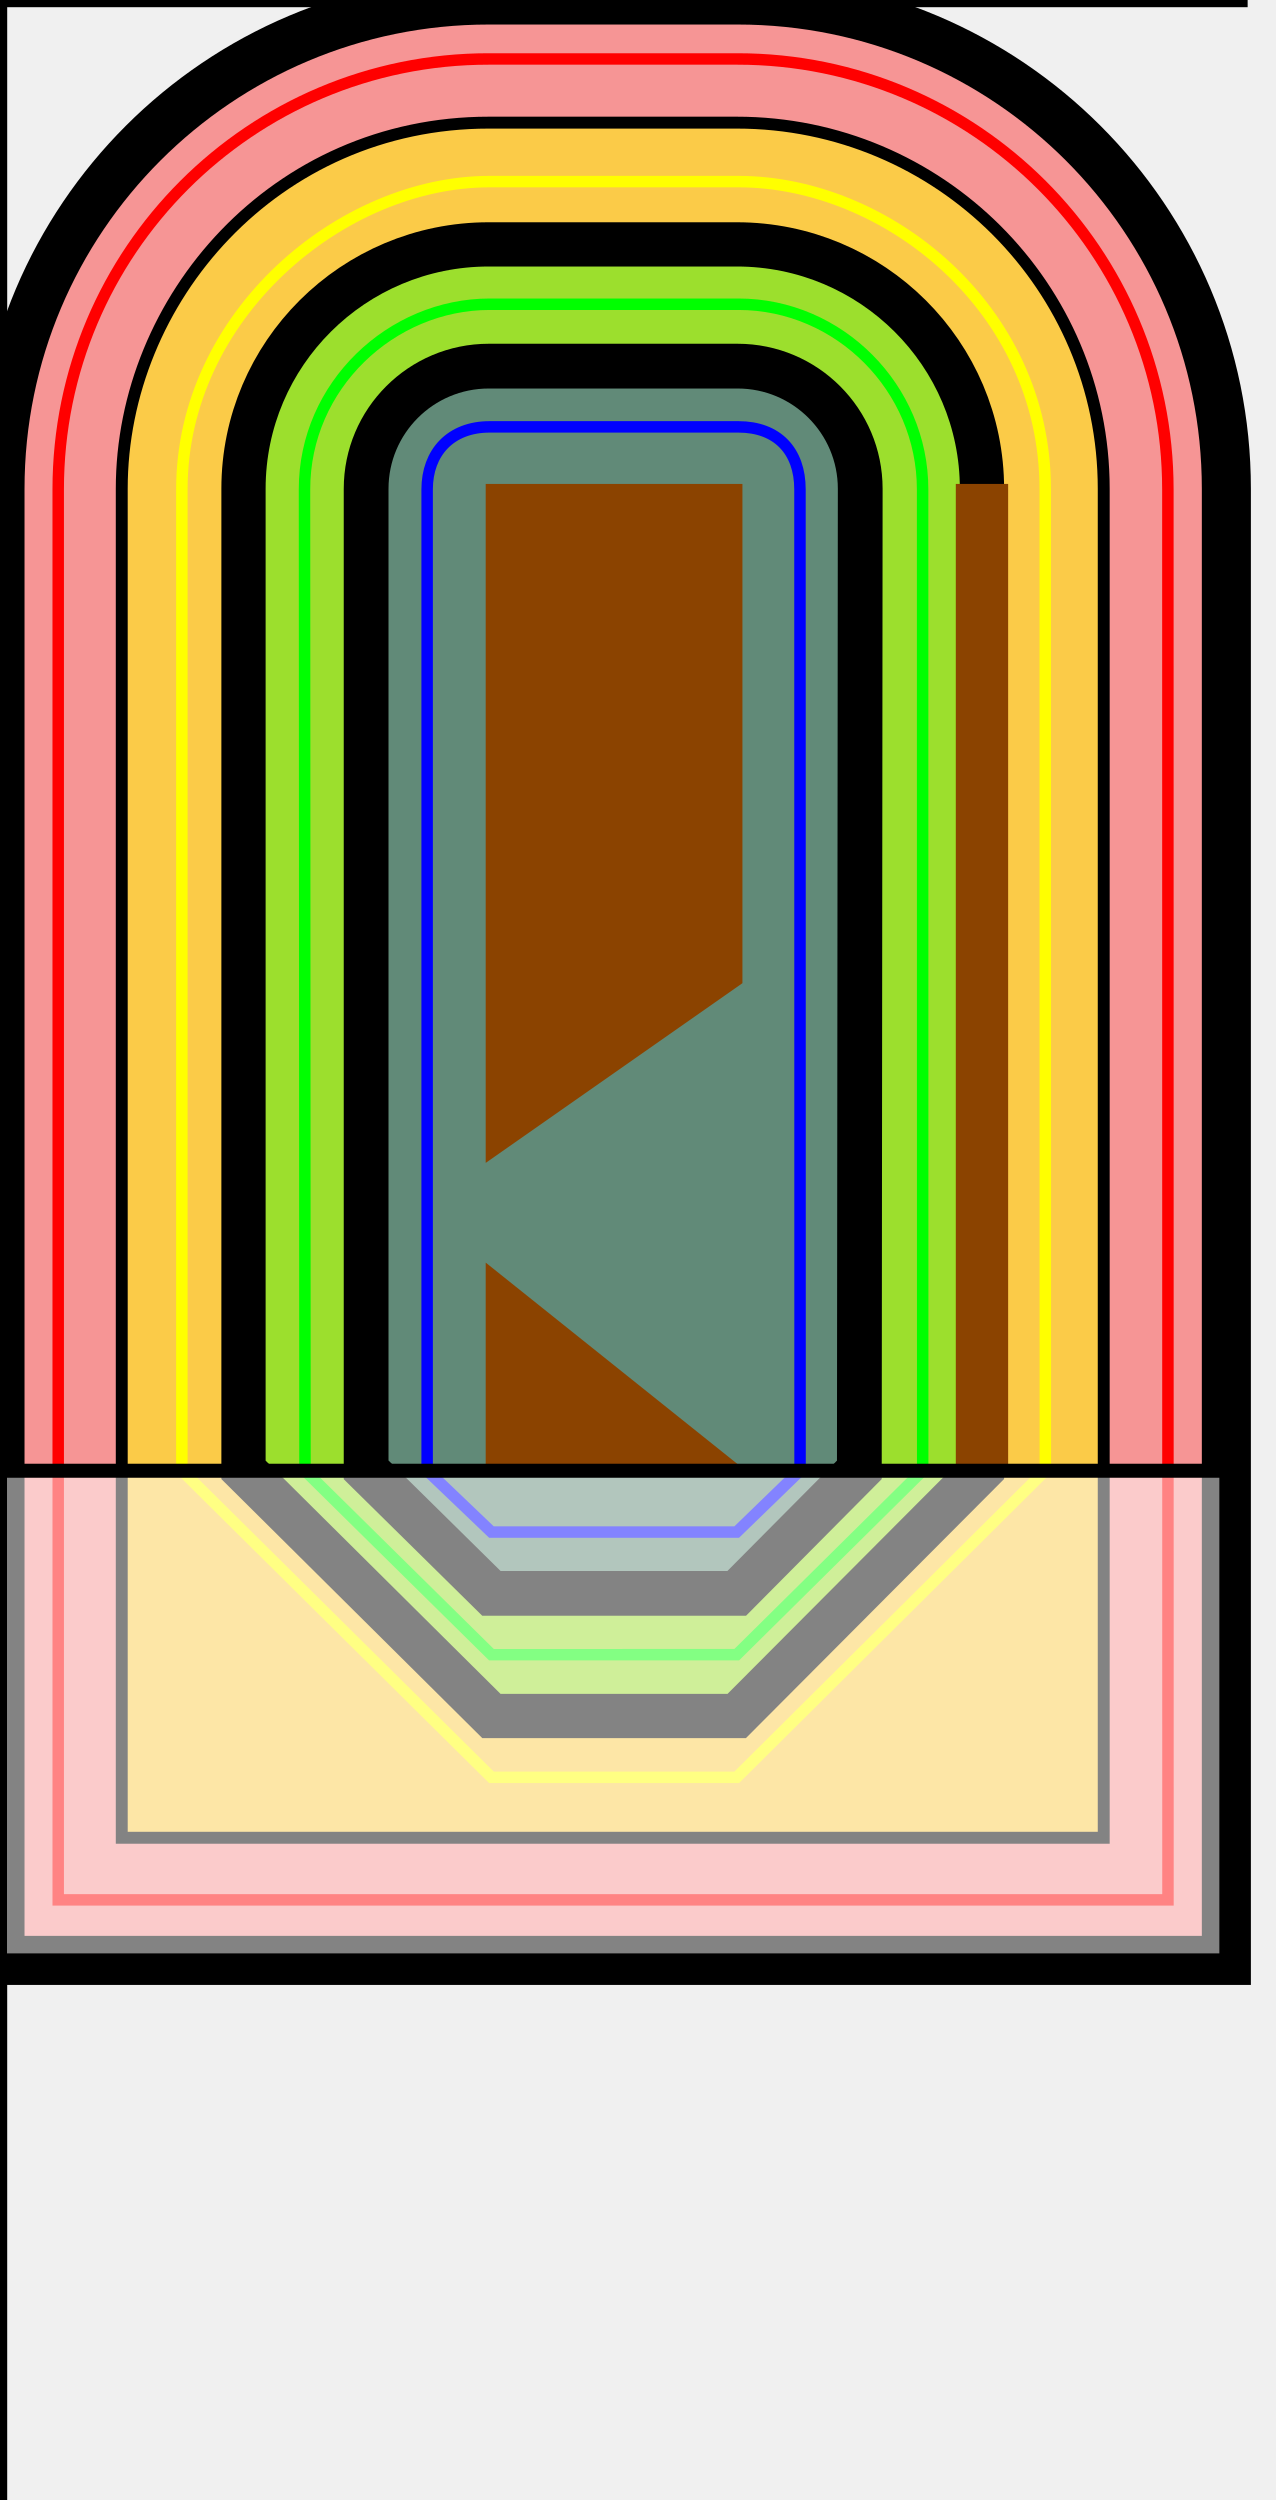
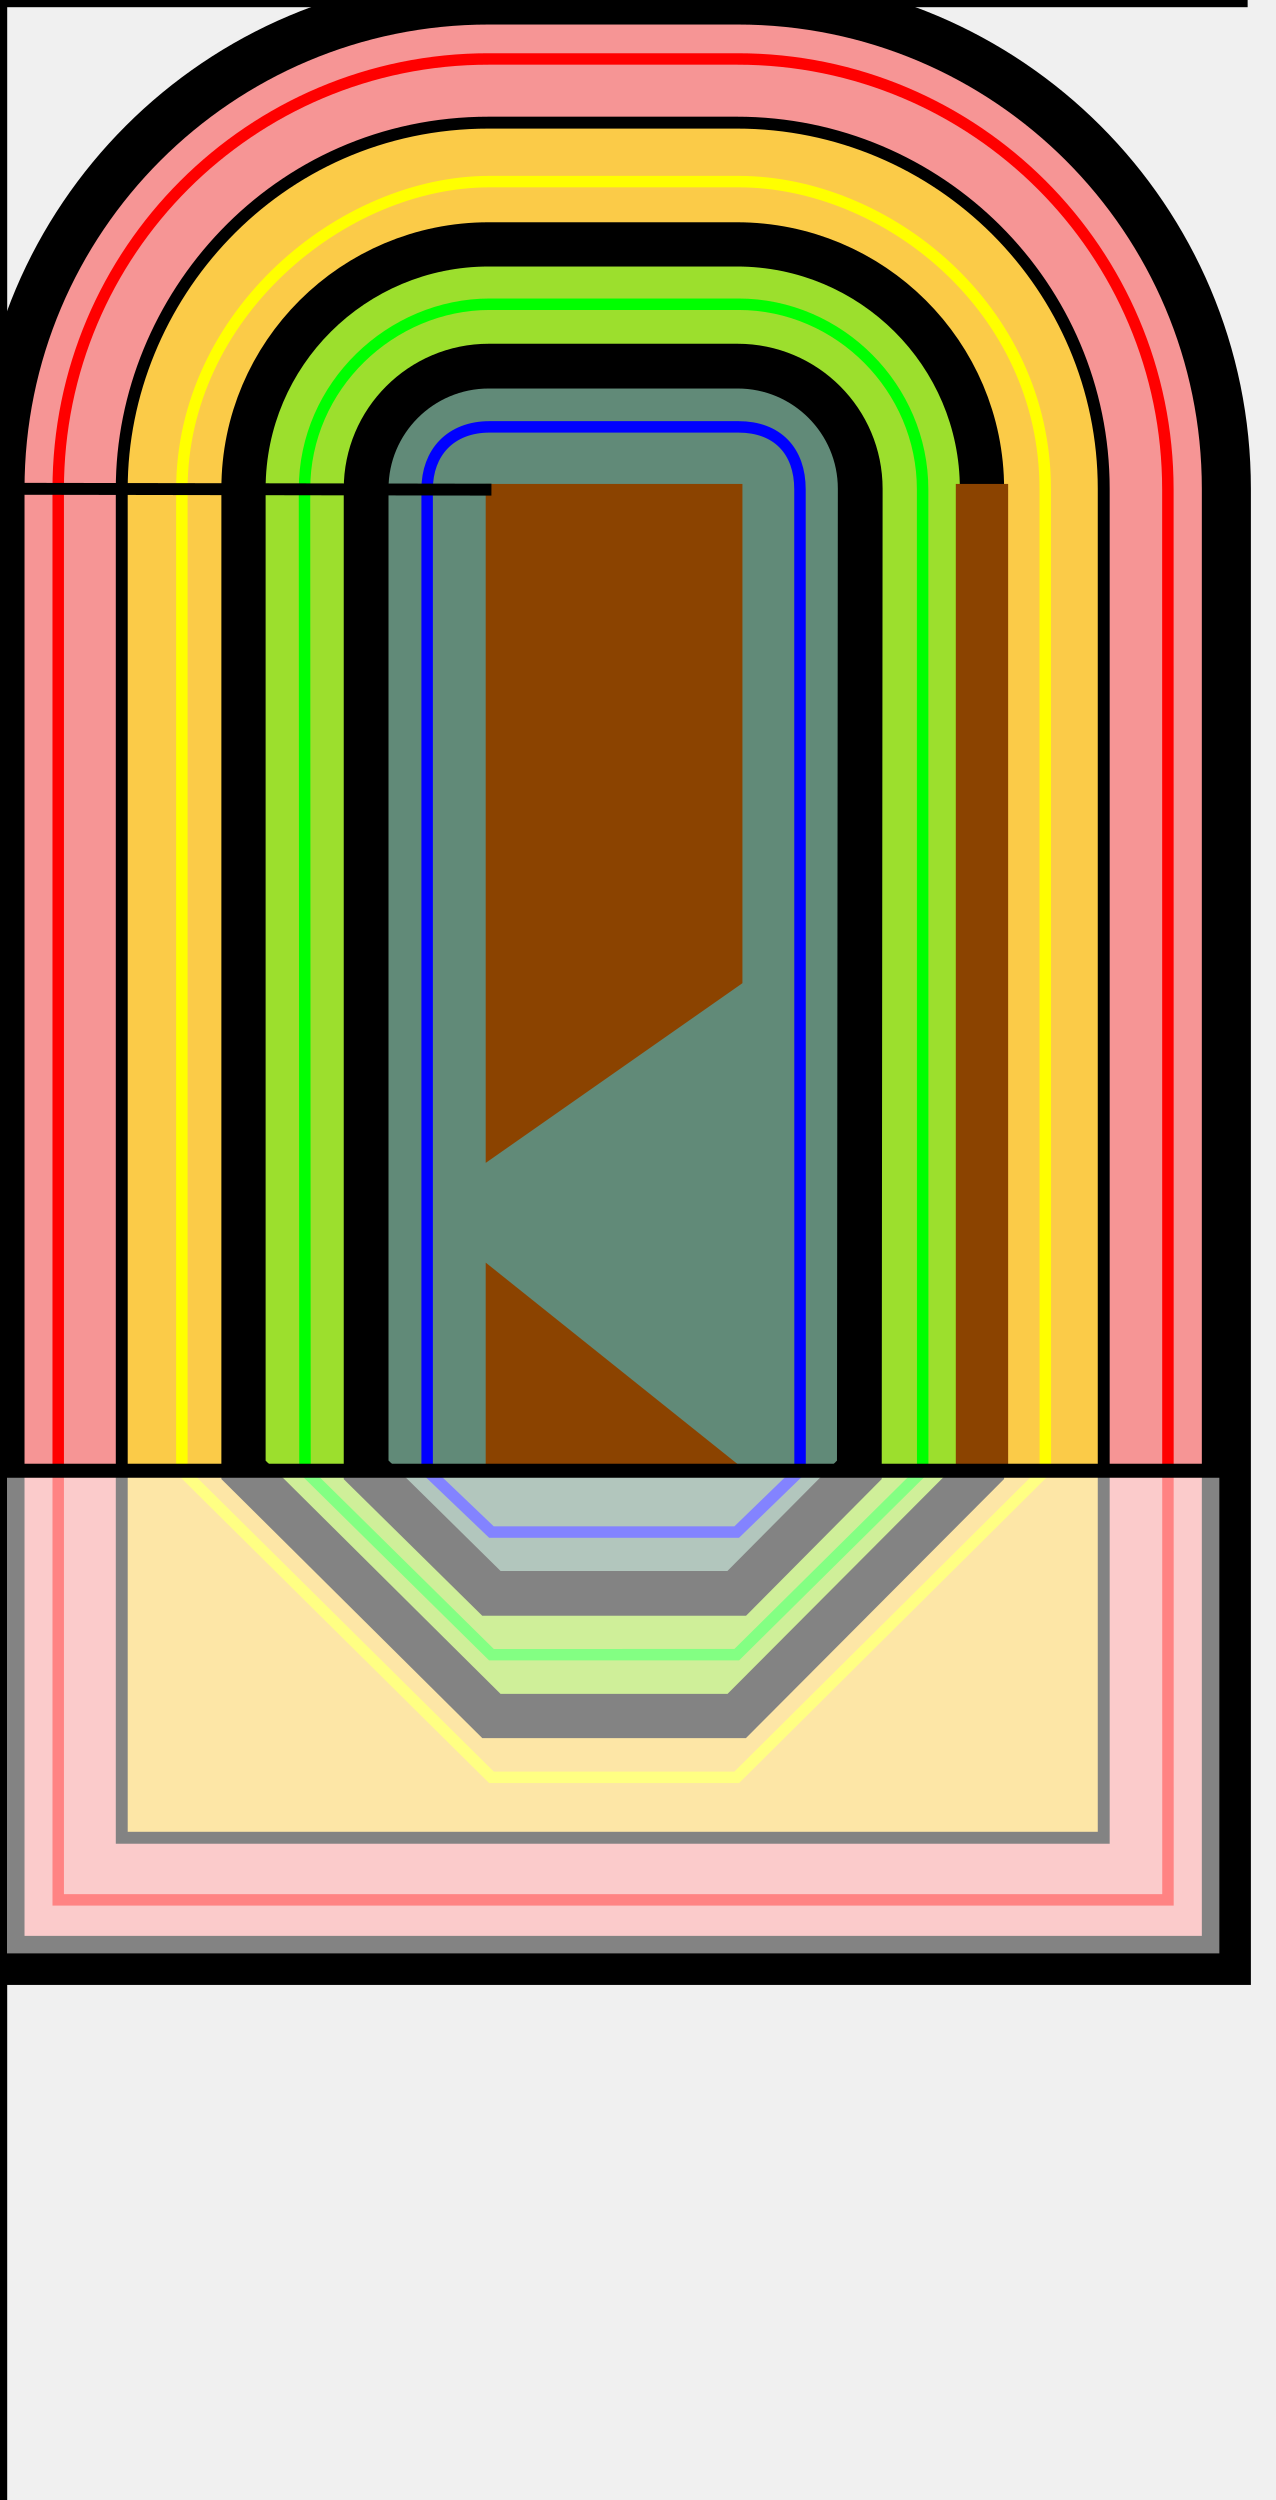
<svg xmlns="http://www.w3.org/2000/svg" width="3169.92mm" height="6213.508mm" version="1.1" id="svg12" viewBox="0 0 3169.92 6213.508">
  <defs id="defs114042" />
  <g id="layer1">
    <g id="g37405">
      <g id="g49900">
        <path style="font-variation-settings:normal;opacity:1;fill:#ff0000;fill-opacity:0.381;stroke:#000000;stroke-width:121.92;stroke-linecap:butt;stroke-linejoin:miter;stroke-miterlimit:4;stroke-dasharray:none;stroke-dashoffset:0;stroke-opacity:1;stop-color:#000000;stop-opacity:1" d="M 0,1214.788 C 0,543.879 543.879,0 1214.788,0 H 1833.212 C 2504.121,0 3048,543.879 3048,1214.788 V 4872.38 H 0 Z" id="path10282" nom="Chemin_exterieur" />
        <path style="font-variation-settings:normal;opacity:1;vector-effect:none;fill:#ffff00;fill-opacity:0.514;stroke:#000000;stroke-width:29.6;stroke-linecap:butt;stroke-linejoin:miter;stroke-miterlimit:4;stroke-dasharray:none;stroke-dashoffset:0;stroke-opacity:1;-inkscape-stroke:none;stop-color:#000000;stop-opacity:1" d="M 302.594,1214.788 C 302.594,743.079 683.901,304.8 1214.788,304.8 H 1831.006 C 2334.584,304.8 2743.2,712.281 2743.2,1214.788 V 4567.58 H 302.594 Z" id="path111135" nom="Chemin_RY" />
        <path style="font-variation-settings:normal;fill:#00ff00;fill-opacity:0.381;stroke:#000000;stroke-width:109.985;stroke-linecap:butt;stroke-linejoin:miter;stroke-miterlimit:4;stroke-dasharray:none;stroke-dashoffset:0;stroke-opacity:1;stop-color:#000000" d="M 605.188,3653.18 V 1214.788 C 605.188,879.334 878.115,607.394 1214.788,607.394 L 1831.006,607.394 C 2167.679,607.394 2440.606,879.334 2440.606,1214.788 V 3653.18 L 1831.011,4264.989 1221.401,4264.991 Z" id="path11016-7" nom="Chemin_YG" />
        <path id="path10273" style="fill:#0000f2;fill-opacity:0.381;stroke:#000000;stroke-width:111.252;stroke-dasharray:none;stroke-opacity:1" d="M 909.98,3653.18 909.988,1214.788 C 909.989,1046.452 1046.452,909.988 1214.788,909.988 L 1833.212,909.988 C 2001.548,909.988 2138.012,1046.452 2138.012,1214.788 L 2135.81,3653.18 1831.011,3960.189 1221.401,3960.191 Z" nom="Chemin_BG" />
        <path id="path55295-9-1-9-4-7" style="font-variation-settings:normal;fill:#8b4300;fill-opacity:1;stroke:#8b4300;stroke-width:28.484;stroke-linecap:butt;stroke-linejoin:miter;stroke-miterlimit:4;stroke-dasharray:none;stroke-dashoffset:0;stroke-opacity:1;stop-color:#000000" d="M 1221.401,3167.7 1831.011,3655.388 1221.401,3655.39 Z" nom="Petit_mur" />
        <path id="path55295-9-1-9-4" style="font-variation-settings:normal;fill:#8b4300;fill-opacity:1;stroke:#8b4300;stroke-width:28.484;stroke-linecap:butt;stroke-linejoin:miter;stroke-miterlimit:4;stroke-dasharray:none;stroke-dashoffset:0;stroke-opacity:1;stop-color:#000000" d="M 1221.401,1216.983 H 1831.006 V 2436.18 L 1221.401,2862.901 Z" nom="Grand_Mur" />
        <path id="path55295-9-1-9-4-8" style="font-variation-settings:normal;fill:#8b4300;fill-opacity:1;stroke:#8b4300;stroke-width:28.484;stroke-linecap:butt;stroke-linejoin:miter;stroke-miterlimit:4;stroke-dasharray:none;stroke-dashoffset:0;stroke-opacity:1;stop-color:#000000" d="M 2389.802,1216.983 H 2491.395 V 3655.39 H 2389.802 Z" nom="2par4" />
        <path id="path55295" style="font-variation-settings:normal;fill:none;fill-opacity:1;stroke:#ff0000;stroke-width:28.484;stroke-linecap:butt;stroke-linejoin:miter;stroke-miterlimit:4;stroke-dasharray:none;stroke-dashoffset:0;stroke-opacity:1;stop-color:#000000" d="M 144.666,1216.214 C 144.666,625.457 623.572,146.551 1214.329,146.551 H 1832.753 C 2423.51,146.551 2902.416,625.457 2902.645,1216.214 L 2902.874,4721.885 H 144.666 Z" nom="Chemin_rouge" />
        <path id="path55295-9" style="font-variation-settings:normal;fill:none;fill-opacity:1;stroke:#ffff00;stroke-width:28.484;stroke-linecap:butt;stroke-linejoin:miter;stroke-miterlimit:4;stroke-dasharray:none;stroke-dashoffset:0;stroke-opacity:1;stop-color:#000000" d="M 452.016,1216.204 C 452.016,783.499 848.358,451.351 1216.88,451.351 H 1835.304 C 2200.098,451.351 2597.846,763.262 2597.846,1216.205 L 2598.075,3655.085 1831.011,4417.389 1221.401,4417.391 452.016,3655.085 Z" nom="Chemin_jaune" />
        <path id="path55295-9-1" style="font-variation-settings:normal;fill:none;fill-opacity:1;stroke:#00ff00;stroke-width:28.484;stroke-linecap:butt;stroke-linejoin:miter;stroke-miterlimit:4;stroke-dasharray:none;stroke-dashoffset:0;stroke-opacity:1;stop-color:#000000" d="M 756.815,1216.215 C 756.691,958.141 973.042,756.151 1216.879,756.151 H 1835.303 C 2085.634,756.151 2293.045,964.591 2293.045,1216.215 L 2293.274,3655.086 1831.011,4112.589 1221.401,4112.591 757.995,3655.39 Z" nom="Chemin_vert" />
        <path id="path55295-9-1-9" style="font-variation-settings:normal;fill:none;fill-opacity:1;stroke:#0000ff;stroke-width:28.484;stroke-linecap:butt;stroke-linejoin:miter;stroke-miterlimit:4;stroke-dasharray:none;stroke-dashoffset:0;stroke-opacity:1;stop-color:#000000" d="M 1061.621,1216.211 C 1061.621,1124.911 1119.632,1060.954 1216.89,1060.954 H 1835.314 C 1931.999,1060.954 1988.251,1120.807 1988.251,1216.213 L 1988.48,3655.085 1831.011,3807.789 1221.401,3807.791 1061.621,3655.085 Z" nom="Chemin_bleu" />
        <path style="font-variation-settings:normal;fill:none;fill-opacity:1;stroke:#000000;stroke-width:35.779;stroke-linecap:butt;stroke-linejoin:miter;stroke-miterlimit:4;stroke-dasharray:none;stroke-dashoffset:0;stroke-opacity:1;stop-color:#000000" d="M 0,6256.663 V 0 H 3100.887" id="path49914-3" nom="plan" />
        <rect style="fill:#ffffff;fill-opacity:0.514;stroke:#000000;stroke-width:34.834;stroke-dasharray:none;stroke-opacity:1" id="rect103225" width="3047.999" height="1216.991" x="0" y="3655.389" />
+         <path style="font-variation-settings:normal;opacity:1;vector-effect:none;fill:none;fill-opacity:1;stroke:#000000;stroke-width:29.6;stroke-linecap:butt;stroke-linejoin:miter;stroke-miterlimit:4;stroke-dasharray:none;stroke-dashoffset:0;stroke-opacity:1;-inkscape-stroke:none;stop-color:#000000;stop-opacity:1" d="M 0,1214.788 1221.401,1216.983" id="path304" nom="Depart" />
      </g>
    </g>
  </g>
</svg>
